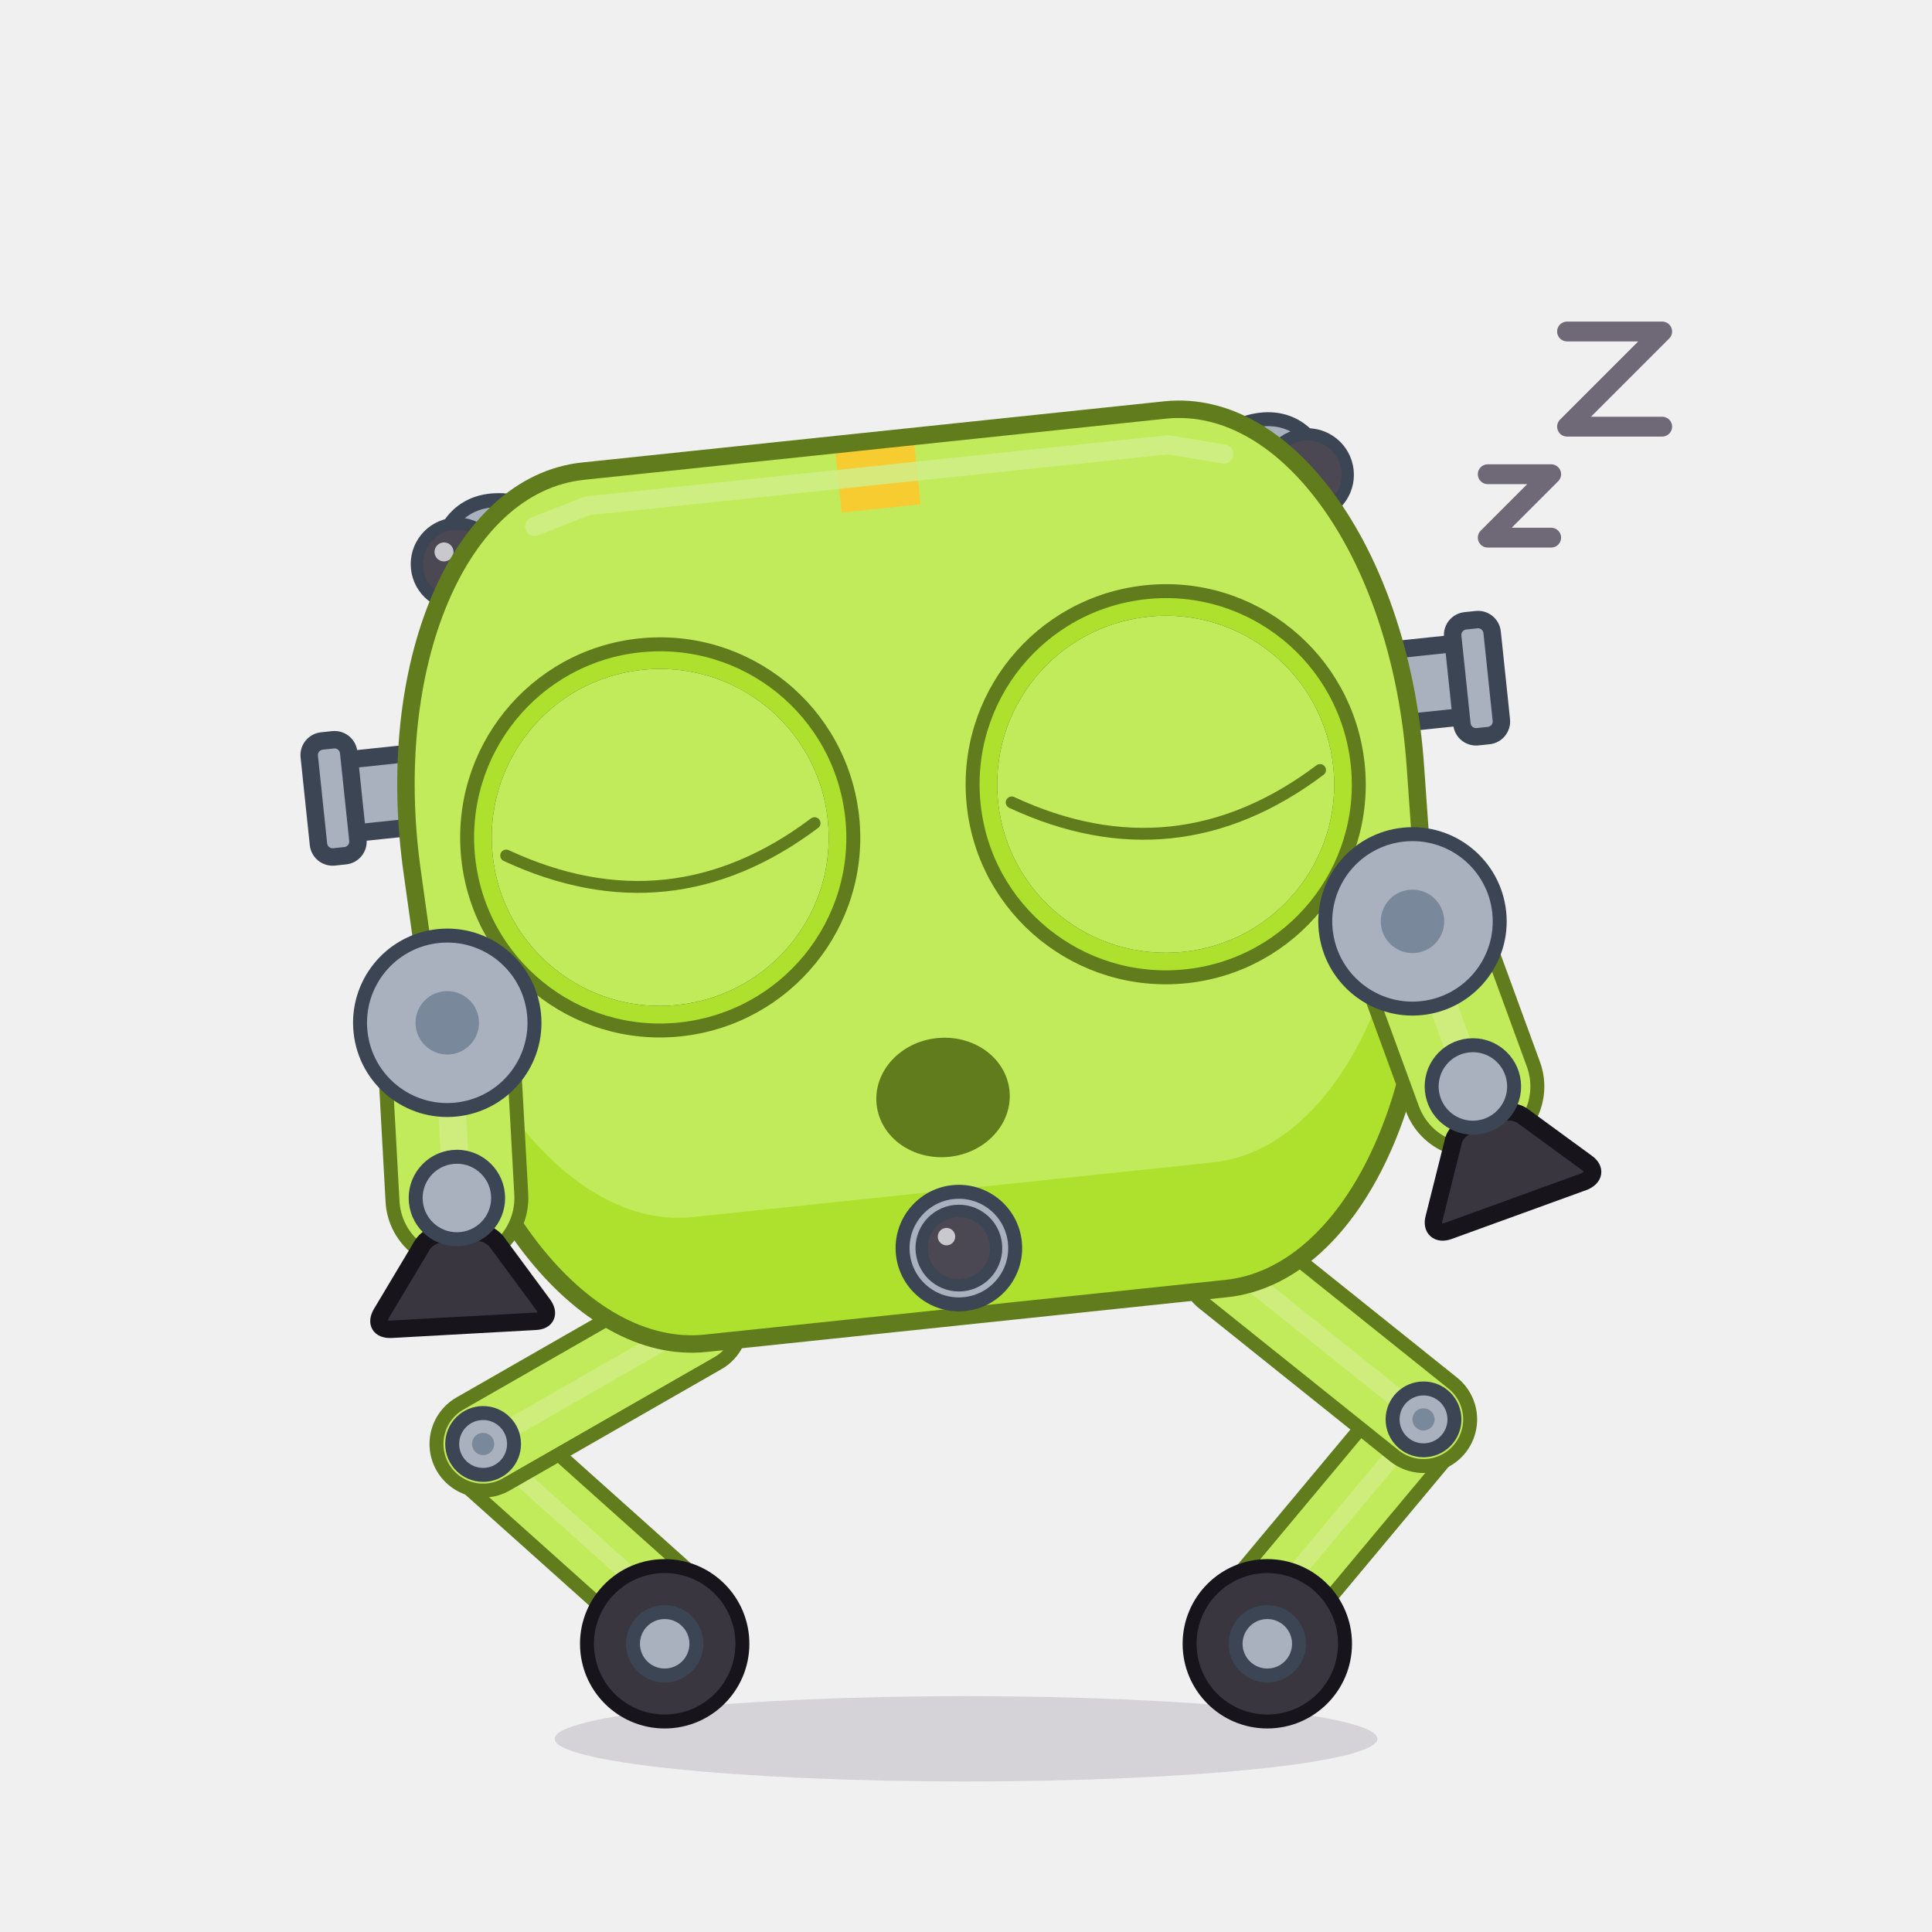
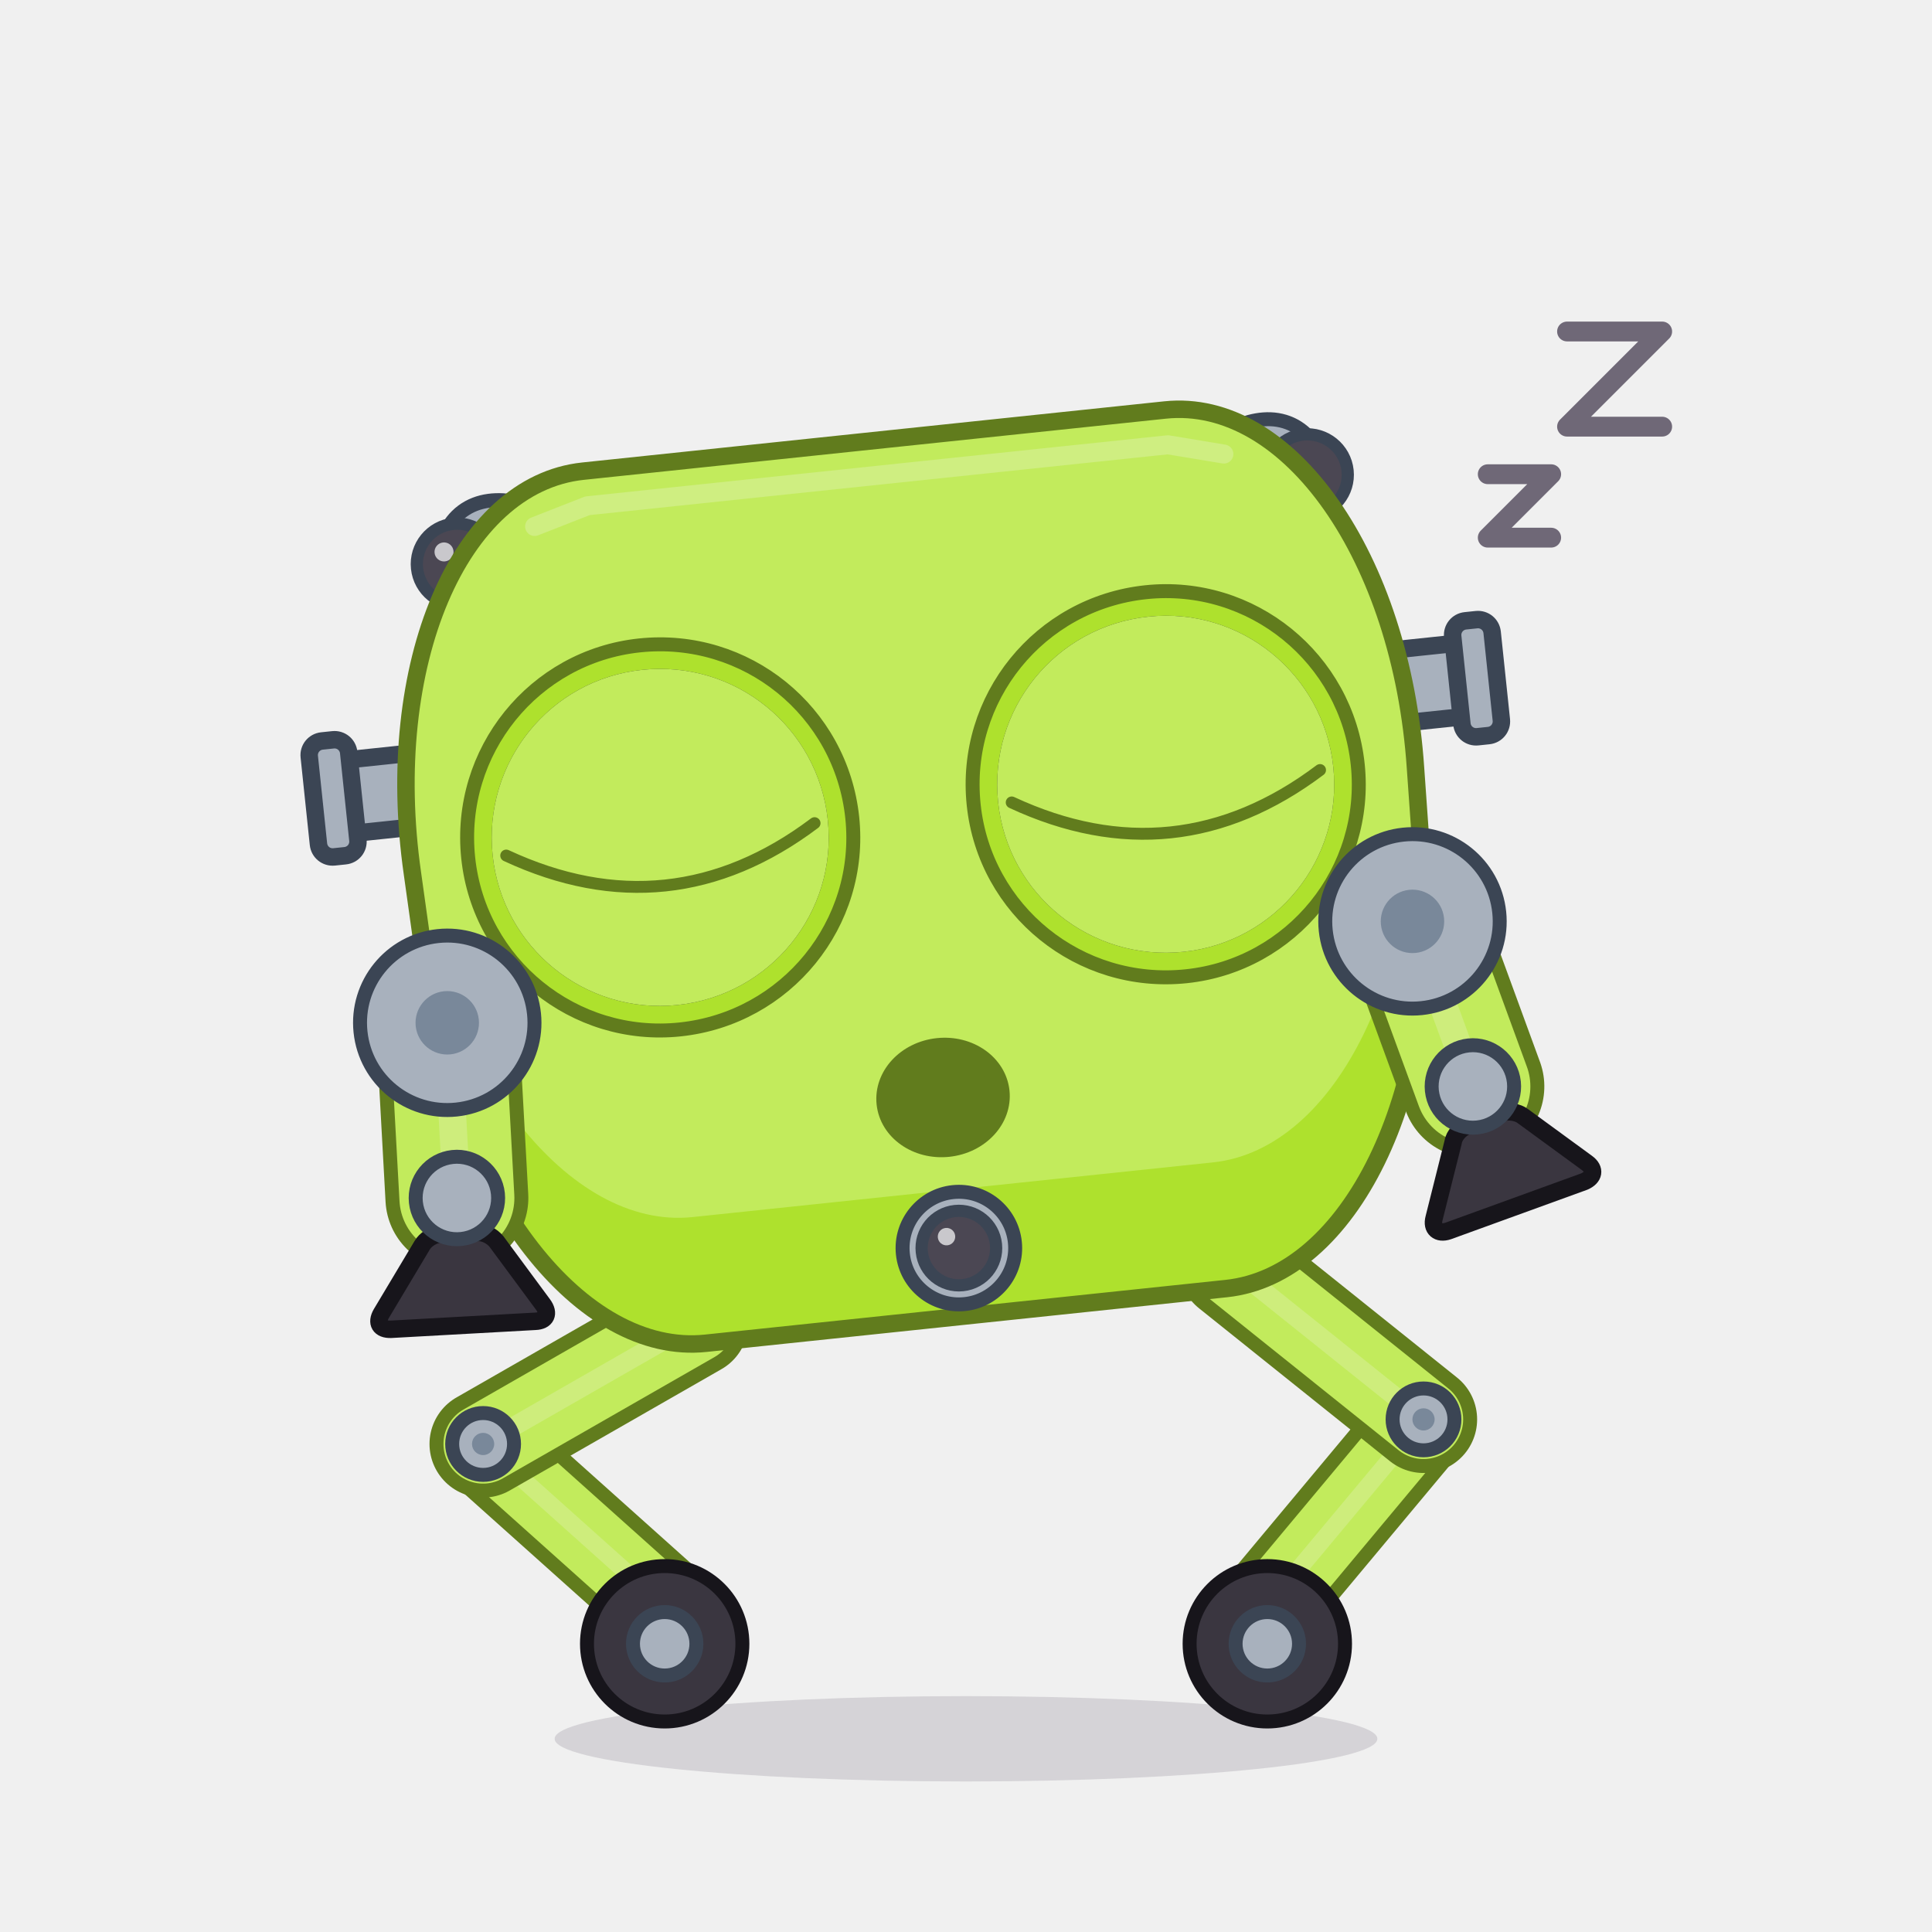
<svg xmlns="http://www.w3.org/2000/svg" viewBox="0 0 240 240">
  <defs>
    <clipPath id="clip-primitive-34" clipPathUnits="userSpaceOnUse">
      <path d="M-63.1 -48.2 L-63.6 -62.8 C-64.6 -89.4,-52.6 -111,-36.9 -111 L36.9 -111 C52.6 -111,64.6 -89.4,63.6 -62.8 L63.1 -48.2 C62.2 -21.6,48.7 0,33 0 L-33 0 C-48.7 0,-62.2 -21.6,-63.1 -48.2 Z" fill-rule="nonzero" />
    </clipPath>
-     <clipPath id="clip-primitive-35" clipPathUnits="userSpaceOnUse">
-       <path d="M-63.1 -48.2 L-63.6 -62.8 C-64.6 -89.4,-52.6 -111,-36.9 -111 L36.9 -111 C52.6 -111,64.6 -89.4,63.6 -62.8 L63.1 -48.2 C62.2 -21.6,48.7 0,33 0 L-33 0 C-48.7 0,-62.2 -21.6,-63.1 -48.2 Z" fill-rule="nonzero" />
-     </clipPath>
-     <clipPath id="clip-primitive-48" clipPathUnits="userSpaceOnUse">
+     <clipPath id="clip-primitive-47" clipPathUnits="userSpaceOnUse">
      <path d="M-53.3 -64 L-53.3 -64 C-53.3 -75.8,-43.8 -85.3,-32.1 -85.3 L-32.1 -85.3 C-20.3 -85.3,-10.8 -75.8,-10.8 -64 L-10.8 -64 C-10.8 -52.3,-20.3 -42.8,-32.1 -42.8 L-32.1 -42.8 C-43.8 -42.8,-53.3 -52.3,-53.3 -64 Z" fill-rule="nonzero" />
    </clipPath>
-     <clipPath id="clip-primitive-55" clipPathUnits="userSpaceOnUse">
+     <clipPath id="clip-primitive-54" clipPathUnits="userSpaceOnUse">
      <path d="M10.8 -64 L10.8 -64 C10.8 -75.8,20.3 -85.3,32.1 -85.3 L32.1 -85.3 C43.8 -85.3,53.3 -75.8,53.3 -64 L53.3 -64 C53.3 -52.3,43.8 -42.8,32.1 -42.8 L32.1 -42.8 C20.3 -42.8,10.8 -52.3,10.8 -64 Z" fill-rule="nonzero" />
    </clipPath>
  </defs>
  <ellipse cx="120" cy="216" rx="51.1" ry="5.3" fill="#3a2f47" opacity="0.15" class="rb-shadow" />
  <path d="M-60.9 -35 L-38 -14.5" fill-rule="nonzero" fill="none" stroke="#617c1d" stroke-width="12.52" stroke-linecap="round" stroke-linejoin="round" class="rb-leg rb-leg-l" transform="translate(120 213.85) scale(0.985 0.985)" />
  <path d="M-60.9 -35 L-38 -14.5" fill-rule="nonzero" fill="none" stroke="#c2eb5c" stroke-width="9" stroke-linecap="round" stroke-linejoin="round" class="rb-leg rb-leg-l" transform="translate(120 213.85) scale(0.985 0.985)" />
  <path d="M-60.9 -35 L-38 -14.5" fill-rule="nonzero" fill="none" stroke="#d1ee87" stroke-width="2.16" stroke-linecap="round" stroke-linejoin="round" opacity="0.75" class="rb-leg rb-leg-l" transform="translate(120 213.85) scale(0.985 0.985)" />
  <path d="M-34.2 -50.3 L-60.9 -35" fill-rule="nonzero" fill="none" stroke="#617c1d" stroke-width="13.52" stroke-linecap="round" stroke-linejoin="round" class="rb-leg rb-leg-l" transform="translate(120 213.85) scale(0.985 0.985)" />
  <path d="M-34.2 -50.3 L-60.9 -35" fill-rule="nonzero" fill="none" stroke="#c2eb5c" stroke-width="10" stroke-linecap="round" stroke-linejoin="round" class="rb-leg rb-leg-l" transform="translate(120 213.85) scale(0.985 0.985)" />
  <path d="M-34.2 -50.3 L-60.9 -35" fill-rule="nonzero" fill="none" stroke="#d1ee87" stroke-width="2.4" stroke-linecap="round" stroke-linejoin="round" opacity="0.75" class="rb-leg rb-leg-l" transform="translate(120 213.85) scale(0.985 0.985)" />
  <circle cx="-60.9" cy="-35" r="3.9" fill="#a8b1bd" stroke="#3b4554" stroke-width="1.76" stroke-linecap="butt" stroke-linejoin="miter" class="rb-leg rb-leg-l" transform="translate(120 213.85) scale(0.985 0.985)" />
  <circle cx="-60.9" cy="-35" r="1.4" fill="#79889a" class="rb-leg rb-leg-l" transform="translate(120 213.85) scale(0.985 0.985)" />
  <circle cx="-38" cy="-9.8" r="9.8" fill="#3a3640" stroke="#17151b" stroke-width="1.76" stroke-linecap="butt" stroke-linejoin="miter" class="rb-leg rb-leg-l" transform="translate(120 213.85) scale(0.985 0.985)" />
  <circle cx="-38" cy="-9.8" r="4" fill="#a8b1bd" stroke="#3b4554" stroke-width="1.76" stroke-linecap="butt" stroke-linejoin="miter" class="rb-leg rb-leg-l" transform="translate(120 213.85) scale(0.985 0.985)" />
  <path d="M57.7 -38.1 L38 -14.5" fill-rule="nonzero" fill="none" stroke="#617c1d" stroke-width="12.52" stroke-linecap="round" stroke-linejoin="round" class="rb-leg rb-leg-r" transform="translate(120 213.85) scale(0.985 0.985)" />
  <path d="M57.7 -38.1 L38 -14.5" fill-rule="nonzero" fill="none" stroke="#c2eb5c" stroke-width="9" stroke-linecap="round" stroke-linejoin="round" class="rb-leg rb-leg-r" transform="translate(120 213.85) scale(0.985 0.985)" />
  <path d="M57.7 -38.1 L38 -14.5" fill-rule="nonzero" fill="none" stroke="#d1ee87" stroke-width="2.16" stroke-linecap="round" stroke-linejoin="round" opacity="0.75" class="rb-leg rb-leg-r" transform="translate(120 213.85) scale(0.985 0.985)" />
  <path d="M33.6 -57.4 L57.7 -38.1" fill-rule="nonzero" fill="none" stroke="#617c1d" stroke-width="13.52" stroke-linecap="round" stroke-linejoin="round" class="rb-leg rb-leg-r" transform="translate(120 213.85) scale(0.985 0.985)" />
  <path d="M33.6 -57.4 L57.7 -38.1" fill-rule="nonzero" fill="none" stroke="#c2eb5c" stroke-width="10" stroke-linecap="round" stroke-linejoin="round" class="rb-leg rb-leg-r" transform="translate(120 213.85) scale(0.985 0.985)" />
  <path d="M33.6 -57.4 L57.7 -38.1" fill-rule="nonzero" fill="none" stroke="#d1ee87" stroke-width="2.4" stroke-linecap="round" stroke-linejoin="round" opacity="0.75" class="rb-leg rb-leg-r" transform="translate(120 213.85) scale(0.985 0.985)" />
  <circle cx="57.7" cy="-38.1" r="3.9" fill="#a8b1bd" stroke="#3b4554" stroke-width="1.76" stroke-linecap="butt" stroke-linejoin="miter" class="rb-leg rb-leg-r" transform="translate(120 213.85) scale(0.985 0.985)" />
  <circle cx="57.7" cy="-38.1" r="1.4" fill="#79889a" class="rb-leg rb-leg-r" transform="translate(120 213.85) scale(0.985 0.985)" />
  <circle cx="38" cy="-9.8" r="9.8" fill="#3a3640" stroke="#17151b" stroke-width="1.76" stroke-linecap="butt" stroke-linejoin="miter" class="rb-leg rb-leg-r" transform="translate(120 213.85) scale(0.985 0.985)" />
  <circle cx="38" cy="-9.8" r="4" fill="#a8b1bd" stroke="#3b4554" stroke-width="1.76" stroke-linecap="butt" stroke-linejoin="miter" class="rb-leg rb-leg-r" transform="translate(120 213.85) scale(0.985 0.985)" />
  <path d="M-46.2 -105.6 C-50.4 -106.9,-53 -105.4,-53.9 -101" fill-rule="nonzero" fill="none" stroke="#3b4554" stroke-width="6.72" stroke-linecap="round" stroke-linejoin="round" class="rb-antenna rb-antenna-l" transform="translate(120 213.85) scale(0.985 0.985) translate(0 -51.15) rotate(354.0015 0 0)" />
  <path d="M-46.2 -105.6 C-50.4 -106.9,-53 -105.4,-53.9 -101" fill-rule="nonzero" fill="none" stroke="#a8b1bd" stroke-width="3.2" stroke-linecap="round" stroke-linejoin="round" class="rb-antenna rb-antenna-l" transform="translate(120 213.85) scale(0.985 0.985) translate(0 -51.15) rotate(354.0015 0 0)" />
  <circle cx="-53.9" cy="-101" r="5.1" fill="#4b4753" stroke="#3b4554" stroke-width="1.54" stroke-linecap="butt" stroke-linejoin="miter" class="rb-light" transform="translate(120 213.85) scale(0.985 0.985) translate(0 -51.15) rotate(354.0015 0 0)" />
  <circle cx="-55.4" cy="-102.7" r="1.2" fill="#ffffff" opacity="0.7" class="rb-antenna rb-antenna-l" transform="translate(120 213.85) scale(0.985 0.985) translate(0 -51.15) rotate(354.0015 0 0)" />
  <path d="M46.2 -105.6 C50.4 -106.9,53 -105.4,53.9 -101" fill-rule="nonzero" fill="none" stroke="#3b4554" stroke-width="6.72" stroke-linecap="round" stroke-linejoin="round" class="rb-antenna rb-antenna-r" transform="translate(120 213.85) scale(0.985 0.985) translate(0 -51.15) rotate(354.0015 0 0)" />
  <path d="M46.2 -105.6 C50.4 -106.9,53 -105.4,53.9 -101" fill-rule="nonzero" fill="none" stroke="#a8b1bd" stroke-width="3.2" stroke-linecap="round" stroke-linejoin="round" class="rb-antenna rb-antenna-r" transform="translate(120 213.85) scale(0.985 0.985) translate(0 -51.15) rotate(354.0015 0 0)" />
  <circle cx="53.9" cy="-101" r="5.1" fill="#4b4753" stroke="#3b4554" stroke-width="1.54" stroke-linecap="butt" stroke-linejoin="miter" class="rb-light" transform="translate(120 213.85) scale(0.985 0.985) translate(0 -51.15) rotate(354.0015 0 0)" />
  <circle cx="52.3" cy="-102.7" r="1.2" fill="#ffffff" opacity="0.7" class="rb-antenna rb-antenna-r" transform="translate(120 213.85) scale(0.985 0.985) translate(0 -51.15) rotate(354.0015 0 0)" />
  <path d="M-71.1 -70.1 L-71.1 -76.4 C-71.1 -77.3,-70.4 -77.9,-69.6 -77.9 L-61.8 -77.9 C-61 -77.9,-60.3 -77.3,-60.3 -76.4 L-60.3 -70.1 C-60.3 -69.2,-61 -68.6,-61.8 -68.6 L-69.6 -68.6 C-70.4 -68.6,-71.1 -69.2,-71.1 -70.1 Z" fill-rule="nonzero" fill="#a8b1bd" stroke="#3b4554" stroke-width="2.2" stroke-linecap="butt" stroke-linejoin="round" class="rb-ear rb-ear-l" transform="translate(120 213.85) scale(0.985 0.985) translate(0 -51.15) rotate(354.0015 0 0)" />
  <path d="M-75 -67.7 L-75 -78.8 C-75 -79.8,-74.2 -80.6,-73.2 -80.6 L-71.8 -80.6 C-70.8 -80.6,-70 -79.8,-70 -78.8 L-70 -67.7 C-70 -66.7,-70.8 -65.9,-71.8 -65.9 L-73.2 -65.9 C-74.2 -65.9,-75 -66.7,-75 -67.7 Z" fill-rule="nonzero" fill="#a8b1bd" stroke="#3b4554" stroke-width="2.2" stroke-linecap="butt" stroke-linejoin="round" class="rb-ear rb-ear-l" transform="translate(120 213.85) scale(0.985 0.985) translate(0 -51.15) rotate(354.0015 0 0)" />
  <path d="M60.3 -70.1 L60.3 -76.4 C60.3 -77.3,61 -77.9,61.8 -77.9 L69.6 -77.9 C70.4 -77.9,71.1 -77.3,71.1 -76.4 L71.1 -70.1 C71.1 -69.2,70.4 -68.6,69.6 -68.6 L61.8 -68.6 C61 -68.6,60.3 -69.2,60.3 -70.1 Z" fill-rule="nonzero" fill="#a8b1bd" stroke="#3b4554" stroke-width="2.2" stroke-linecap="butt" stroke-linejoin="round" class="rb-ear rb-ear-r" transform="translate(120 213.85) scale(0.985 0.985) translate(0 -51.15) rotate(354.0015 0 0)" />
  <path d="M70 -67.7 L70 -78.8 C70 -79.8,70.8 -80.6,71.8 -80.6 L73.2 -80.6 C74.2 -80.6,75 -79.8,75 -78.8 L75 -67.7 C75 -66.7,74.2 -65.9,73.2 -65.9 L71.8 -65.9 C70.8 -65.9,70 -66.7,70 -67.7 Z" fill-rule="nonzero" fill="#a8b1bd" stroke="#3b4554" stroke-width="2.2" stroke-linecap="butt" stroke-linejoin="round" class="rb-ear rb-ear-r" transform="translate(120 213.85) scale(0.985 0.985) translate(0 -51.15) rotate(354.0015 0 0)" />
  <path d="M-63.1 -48.2 L-63.6 -62.8 C-64.6 -89.4,-52.6 -111,-36.9 -111 L36.9 -111 C52.6 -111,64.6 -89.4,63.6 -62.8 L63.1 -48.2 C62.2 -21.6,48.7 0,33 0 L-33 0 C-48.7 0,-62.2 -21.6,-63.1 -48.2 Z" fill-rule="nonzero" fill="#aee12d" class="rb-shade" transform="translate(120 213.85) scale(0.985 0.985) translate(0 -51.15) rotate(354.0015 0 0)" />
  <g transform="translate(120 213.85) scale(0.985 0.985) translate(0 -51.15) rotate(354.0015 0 0)">
    <g clip-path="url(#clip-primitive-34)">
      <path d="M-63.1 -64.2 L-63.6 -78.8 C-64.6 -105.4,-52.6 -127,-36.9 -127 L36.9 -127 C52.6 -127,64.6 -105.4,63.6 -78.8 L63.1 -64.2 C62.2 -37.6,48.7 -16,33 -16 L-33 -16 C-48.7 -16,-62.2 -37.6,-63.1 -64.2 Z" fill-rule="nonzero" fill="#c2eb5c" class="rb-fill" />
    </g>
  </g>
-   <g transform="translate(120 213.85) scale(0.985 0.985) translate(0 -51.15) rotate(354.0015 0 0)">
-     <g clip-path="url(#clip-primitive-35)">
-       <rect x="-5" y="-113" width="10" height="10.6" fill="#f6cc31" class="rb-stripe" />
-     </g>
-   </g>
  <path d="M-43.7 -104.7 L-36.8 -106.6 L36.8 -106.6 L43.7 -104.7" fill-rule="nonzero" fill="none" stroke="#d1ee87" stroke-width="2.4" stroke-linecap="round" stroke-linejoin="round" opacity="0.85" class="rb-sheen" transform="translate(120 213.85) scale(0.985 0.985) translate(0 -51.15) rotate(354.0015 0 0)" />
  <path d="M-63.1 -48.2 L-63.6 -62.8 C-64.6 -89.4,-52.6 -111,-36.9 -111 L36.9 -111 C52.6 -111,64.6 -89.4,63.6 -62.8 L63.1 -48.2 C62.2 -21.6,48.7 0,33 0 L-33 0 C-48.7 0,-62.2 -21.6,-63.1 -48.2 Z" fill-rule="nonzero" fill="none" stroke="#617c1d" stroke-width="2.2" stroke-linecap="butt" stroke-linejoin="round" class="rb-line" transform="translate(120 213.85) scale(0.985 0.985) translate(0 -51.15) rotate(354.0015 0 0)" />
  <circle cx="0" cy="-8.6" r="7.1" fill="#a8b1bd" stroke="#3b4554" stroke-width="1.76" stroke-linecap="butt" stroke-linejoin="miter" class="rb-chest rb-chest-light" transform="translate(120 213.85) scale(0.985 0.985) translate(0 -51.15) rotate(354.0015 0 0)" />
  <circle cx="0" cy="-8.6" r="4.7" fill="#4b4753" stroke="#3b4554" stroke-width="1.54" stroke-linecap="butt" stroke-linejoin="miter" class="rb-light" transform="translate(120 213.85) scale(0.985 0.985) translate(0 -51.15) rotate(354.0015 0 0)" />
  <circle cx="-1.4" cy="-10.2" r="1.1" fill="#ffffff" opacity="0.7" class="rb-chest rb-chest-light" transform="translate(120 213.85) scale(0.985 0.985) translate(0 -51.15) rotate(354.0015 0 0)" />
  <ellipse cx="0" cy="-27.7" rx="7.2" ry="6.3" fill="#617c1d" stroke="#617c1d" stroke-width="2.45" stroke-linecap="butt" stroke-linejoin="miter" class="rb-mouth-line" transform="translate(120 213.85) scale(0.985 0.985) translate(0 -51.15) rotate(354.0015 0 0)" />
  <path d="M-56.4 -64 L-56.4 -64 C-56.4 -77.5,-45.5 -88.4,-32.1 -88.4 L-32.1 -88.4 C-18.6 -88.4,-7.7 -77.5,-7.7 -64 L-7.7 -64 C-7.7 -50.6,-18.6 -39.7,-32.1 -39.7 L-32.1 -39.7 C-45.5 -39.7,-56.4 -50.6,-56.4 -64 Z" fill-rule="nonzero" fill="#aee12d" stroke="#617c1d" stroke-width="1.76" stroke-linecap="butt" stroke-linejoin="round" class="rb-eye-rim" transform="translate(120 213.85) scale(0.985 0.985) translate(0 -51.15) rotate(354.0015 0 0)" />
  <path d="M-53.3 -64 L-53.3 -64 C-53.3 -75.8,-43.8 -85.3,-32.1 -85.3 L-32.1 -85.3 C-20.3 -85.3,-10.8 -75.8,-10.8 -64 L-10.8 -64 C-10.8 -52.3,-20.3 -42.8,-32.1 -42.8 L-32.1 -42.8 C-43.8 -42.8,-53.3 -52.3,-53.3 -64 Z" fill-rule="nonzero" fill="#333e19" class="rb-eye-glass" transform="translate(120 213.85) scale(0.985 0.985) translate(0 -51.15) rotate(354.0015 0 0)" />
  <circle cx="-32.1" cy="-64" r="14.6" fill="#79aa3b" class="rb-iris" transform="translate(120 213.85) scale(0.985 0.985) translate(0 -51.15) rotate(354.0015 0 0)" />
  <circle cx="-32.1" cy="-64" r="7.9" fill="#333e19" class="rb-pupil" transform="translate(120 213.85) scale(0.985 0.985) translate(0 -51.15) rotate(354.0015 0 0)" />
  <circle cx="-39.4" cy="-72.3" r="3.2" fill="#ffffff" opacity="0.9" class="rb-glint" transform="translate(120 213.85) scale(0.985 0.985) translate(0 -51.15) rotate(354.0015 0 0)" />
  <path d="M-53.3 -64 L-53.3 -64 C-53.3 -75.8,-43.8 -85.3,-32.1 -85.3 L-32.1 -85.3 C-20.3 -85.3,-10.8 -75.8,-10.8 -64 L-10.8 -64 C-10.8 -52.3,-20.3 -42.8,-32.1 -42.8 L-32.1 -42.8 C-43.8 -42.8,-53.3 -52.3,-53.3 -64 Z" fill-rule="nonzero" fill="#c2eb5c" class="rb-lid-upper" transform="translate(120 213.85) scale(0.985 0.985) translate(0 -51.15) rotate(354.0015 0 0)" />
  <g transform="translate(120 213.85) scale(0.985 0.985) translate(0 -51.15) rotate(354.0015 0 0)">
-     <g clip-path="url(#clip-primitive-48)">
+     <g clip-path="url(#clip-primitive-47)">
      <path d="M-51.6 -63.8 C-38.6 -56,-25.5 -56,-12.5 -63.8" fill-rule="nonzero" fill="none" stroke="#617c1d" stroke-width="1.5" stroke-linecap="round" stroke-linejoin="miter" class="rb-lid-edge" />
    </g>
  </g>
  <path d="M7.7 -64 L7.7 -64 C7.7 -77.5,18.6 -88.4,32.1 -88.4 L32.1 -88.4 C45.5 -88.4,56.4 -77.5,56.4 -64 L56.4 -64 C56.4 -50.6,45.5 -39.7,32.1 -39.7 L32.1 -39.7 C18.6 -39.7,7.7 -50.6,7.7 -64 Z" fill-rule="nonzero" fill="#aee12d" stroke="#617c1d" stroke-width="1.76" stroke-linecap="butt" stroke-linejoin="round" class="rb-eye-rim" transform="translate(120 213.85) scale(0.985 0.985) translate(0 -51.15) rotate(354.0015 0 0)" />
  <path d="M10.8 -64 L10.8 -64 C10.8 -75.8,20.3 -85.3,32.1 -85.3 L32.1 -85.3 C43.8 -85.3,53.3 -75.8,53.3 -64 L53.3 -64 C53.3 -52.3,43.8 -42.8,32.1 -42.8 L32.1 -42.8 C20.3 -42.8,10.8 -52.3,10.8 -64 Z" fill-rule="nonzero" fill="#333e19" class="rb-eye-glass" transform="translate(120 213.85) scale(0.985 0.985) translate(0 -51.15) rotate(354.0015 0 0)" />
  <circle cx="32.1" cy="-64" r="14.6" fill="#79aa3b" class="rb-iris" transform="translate(120 213.85) scale(0.985 0.985) translate(0 -51.15) rotate(354.0015 0 0)" />
  <circle cx="32.1" cy="-64" r="7.9" fill="#333e19" class="rb-pupil" transform="translate(120 213.85) scale(0.985 0.985) translate(0 -51.15) rotate(354.0015 0 0)" />
  <circle cx="24.7" cy="-72.3" r="3.2" fill="#ffffff" opacity="0.9" class="rb-glint" transform="translate(120 213.85) scale(0.985 0.985) translate(0 -51.15) rotate(354.0015 0 0)" />
  <path d="M10.8 -64 L10.8 -64 C10.8 -75.8,20.3 -85.3,32.1 -85.3 L32.1 -85.3 C43.8 -85.3,53.3 -75.8,53.3 -64 L53.3 -64 C53.3 -52.3,43.8 -42.8,32.1 -42.8 L32.1 -42.8 C20.3 -42.8,10.8 -52.3,10.8 -64 Z" fill-rule="nonzero" fill="#c2eb5c" class="rb-lid-upper" transform="translate(120 213.85) scale(0.985 0.985) translate(0 -51.15) rotate(354.0015 0 0)" />
  <g transform="translate(120 213.85) scale(0.985 0.985) translate(0 -51.15) rotate(354.0015 0 0)">
-     <g clip-path="url(#clip-primitive-55)">
+     <g clip-path="url(#clip-primitive-54)">
      <path d="M12.5 -63.8 C25.5 -56,38.6 -56,51.6 -63.8" fill-rule="nonzero" fill="none" stroke="#617c1d" stroke-width="1.5" stroke-linecap="round" stroke-linejoin="miter" class="rb-lid-edge" />
    </g>
  </g>
  <path d="M-61.2 -43.6 L-62.3 -21.5" fill-rule="nonzero" fill="none" stroke="#617c1d" stroke-width="18.02" stroke-linecap="round" stroke-linejoin="round" class="rb-arm rb-arm-l" transform="translate(120 213.85) scale(0.985 0.985) translate(0 -51.15) rotate(354.0015 0 0)" />
  <path d="M-61.2 -43.6 L-62.3 -21.5" fill-rule="nonzero" fill="none" stroke="#c2eb5c" stroke-width="14.5" stroke-linecap="round" stroke-linejoin="round" class="rb-arm rb-arm-l" transform="translate(120 213.85) scale(0.985 0.985) translate(0 -51.15) rotate(354.0015 0 0)" />
  <path d="M-61.2 -43.6 L-62.3 -21.5" fill-rule="nonzero" fill="none" stroke="#d1ee87" stroke-width="3.48" stroke-linecap="round" stroke-linejoin="round" opacity="0.75" class="rb-arm rb-arm-l" transform="translate(120 213.85) scale(0.985 0.985) translate(0 -51.15) rotate(354.0015 0 0)" />
  <path d="M-62.3 -21.5 L-62.6 -15.9" fill-rule="nonzero" fill="none" stroke="#3b4554" stroke-width="7.54" stroke-linecap="round" stroke-linejoin="round" class="rb-arm rb-arm-l" transform="translate(120 213.85) scale(0.985 0.985) translate(0 -51.15) rotate(354.0015 0 0)" />
  <path d="M-62.3 -21.5 L-62.6 -15.9" fill-rule="nonzero" fill="none" stroke="#a8b1bd" stroke-width="4.02" stroke-linecap="round" stroke-linejoin="round" class="rb-arm rb-arm-l" transform="translate(120 213.85) scale(0.985 0.985) translate(0 -51.15) rotate(354.0015 0 0)" />
  <path d="M-57.9 -15.5 L-52.9 -7 C-52.2 -5.8,-52.7 -4.9,-54.1 -5 L-72.3 -5.9 C-73.7 -6,-74.1 -6.9,-73.3 -8 L-67.3 -16 C-66.8 -16.7,-65.8 -17.2,-64.9 -17.2 L-60.2 -16.9 C-59.4 -16.9,-58.4 -16.3,-57.9 -15.5 Z" fill-rule="nonzero" fill="#3a3640" stroke="#17151b" stroke-width="2.2" stroke-linecap="butt" stroke-linejoin="round" class="rb-arm rb-arm-l" transform="translate(120 213.85) scale(0.985 0.985) translate(0 -51.15) rotate(354.0015 0 0)" />
  <circle cx="-62.3" cy="-21.5" r="5.2" fill="#a8b1bd" stroke="#3b4554" stroke-width="1.76" stroke-linecap="butt" stroke-linejoin="miter" class="rb-arm rb-arm-l" transform="translate(120 213.85) scale(0.985 0.985) translate(0 -51.15) rotate(354.0015 0 0)" />
  <circle cx="-61.2" cy="-43.6" r="11" fill="#a8b1bd" stroke="#3b4554" stroke-width="1.76" stroke-linecap="butt" stroke-linejoin="miter" class="rb-arm rb-arm-l" transform="translate(120 213.85) scale(0.985 0.985) translate(0 -51.15) rotate(354.0015 0 0)" />
  <circle cx="-61.2" cy="-43.6" r="4" fill="#79889a" class="rb-arm rb-arm-l" transform="translate(120 213.85) scale(0.985 0.985) translate(0 -51.15) rotate(354.0015 0 0)" />
  <path d="M61.2 -43.6 L66.6 -22.1" fill-rule="nonzero" fill="none" stroke="#617c1d" stroke-width="18.02" stroke-linecap="round" stroke-linejoin="round" class="rb-arm rb-arm-r" transform="translate(120 213.85) scale(0.985 0.985) translate(0 -51.15) rotate(354.0015 0 0)" />
  <path d="M61.2 -43.6 L66.6 -22.1" fill-rule="nonzero" fill="none" stroke="#c2eb5c" stroke-width="14.5" stroke-linecap="round" stroke-linejoin="round" class="rb-arm rb-arm-r" transform="translate(120 213.85) scale(0.985 0.985) translate(0 -51.15) rotate(354.0015 0 0)" />
  <path d="M61.2 -43.6 L66.6 -22.1" fill-rule="nonzero" fill="none" stroke="#d1ee87" stroke-width="3.48" stroke-linecap="round" stroke-linejoin="round" opacity="0.75" class="rb-arm rb-arm-r" transform="translate(120 213.85) scale(0.985 0.985) translate(0 -51.15) rotate(354.0015 0 0)" />
  <path d="M66.6 -22.1 L67.9 -16.7" fill-rule="nonzero" fill="none" stroke="#3b4554" stroke-width="7.54" stroke-linecap="round" stroke-linejoin="round" class="rb-arm rb-arm-r" transform="translate(120 213.85) scale(0.985 0.985) translate(0 -51.15) rotate(354.0015 0 0)" />
  <path d="M66.6 -22.1 L67.9 -16.7" fill-rule="nonzero" fill="none" stroke="#a8b1bd" stroke-width="4.02" stroke-linecap="round" stroke-linejoin="round" class="rb-arm rb-arm-r" transform="translate(120 213.85) scale(0.985 0.985) translate(0 -51.15) rotate(354.0015 0 0)" />
  <path d="M72.5 -17.7 L79.9 -11 C80.9 -10.1,80.6 -9.1,79.3 -8.7 L61.6 -4.3 C60.3 -4,59.5 -4.8,60 -6.1 L63.4 -15.4 C63.6 -16.2,64.5 -17,65.3 -17.2 L69.9 -18.4 C70.7 -18.6,71.9 -18.3,72.5 -17.7 Z" fill-rule="nonzero" fill="#3a3640" stroke="#17151b" stroke-width="2.2" stroke-linecap="butt" stroke-linejoin="round" class="rb-arm rb-arm-r" transform="translate(120 213.85) scale(0.985 0.985) translate(0 -51.15) rotate(354.0015 0 0)" />
  <circle cx="66.6" cy="-22.1" r="5.2" fill="#a8b1bd" stroke="#3b4554" stroke-width="1.76" stroke-linecap="butt" stroke-linejoin="miter" class="rb-arm rb-arm-r" transform="translate(120 213.85) scale(0.985 0.985) translate(0 -51.15) rotate(354.0015 0 0)" />
  <circle cx="61.2" cy="-43.6" r="11" fill="#a8b1bd" stroke="#3b4554" stroke-width="1.76" stroke-linecap="butt" stroke-linejoin="miter" class="rb-arm rb-arm-r" transform="translate(120 213.85) scale(0.985 0.985) translate(0 -51.15) rotate(354.0015 0 0)" />
  <circle cx="61.2" cy="-43.6" r="4" fill="#79889a" class="rb-arm rb-arm-r" transform="translate(120 213.85) scale(0.985 0.985) translate(0 -51.15) rotate(354.0015 0 0)" />
  <path d="M65.8 -157.3 L73.8 -157.3 L65.8 -149.3 L73.8 -149.3M75.8 -175.3 L87.8 -175.3 L75.8 -163.3 L87.8 -163.3" fill-rule="nonzero" fill="none" stroke="#6f6877" stroke-width="2.5" stroke-linecap="round" stroke-linejoin="round" class="rb-marks" transform="translate(120 213.85) scale(0.985 0.985)" />
</svg>
